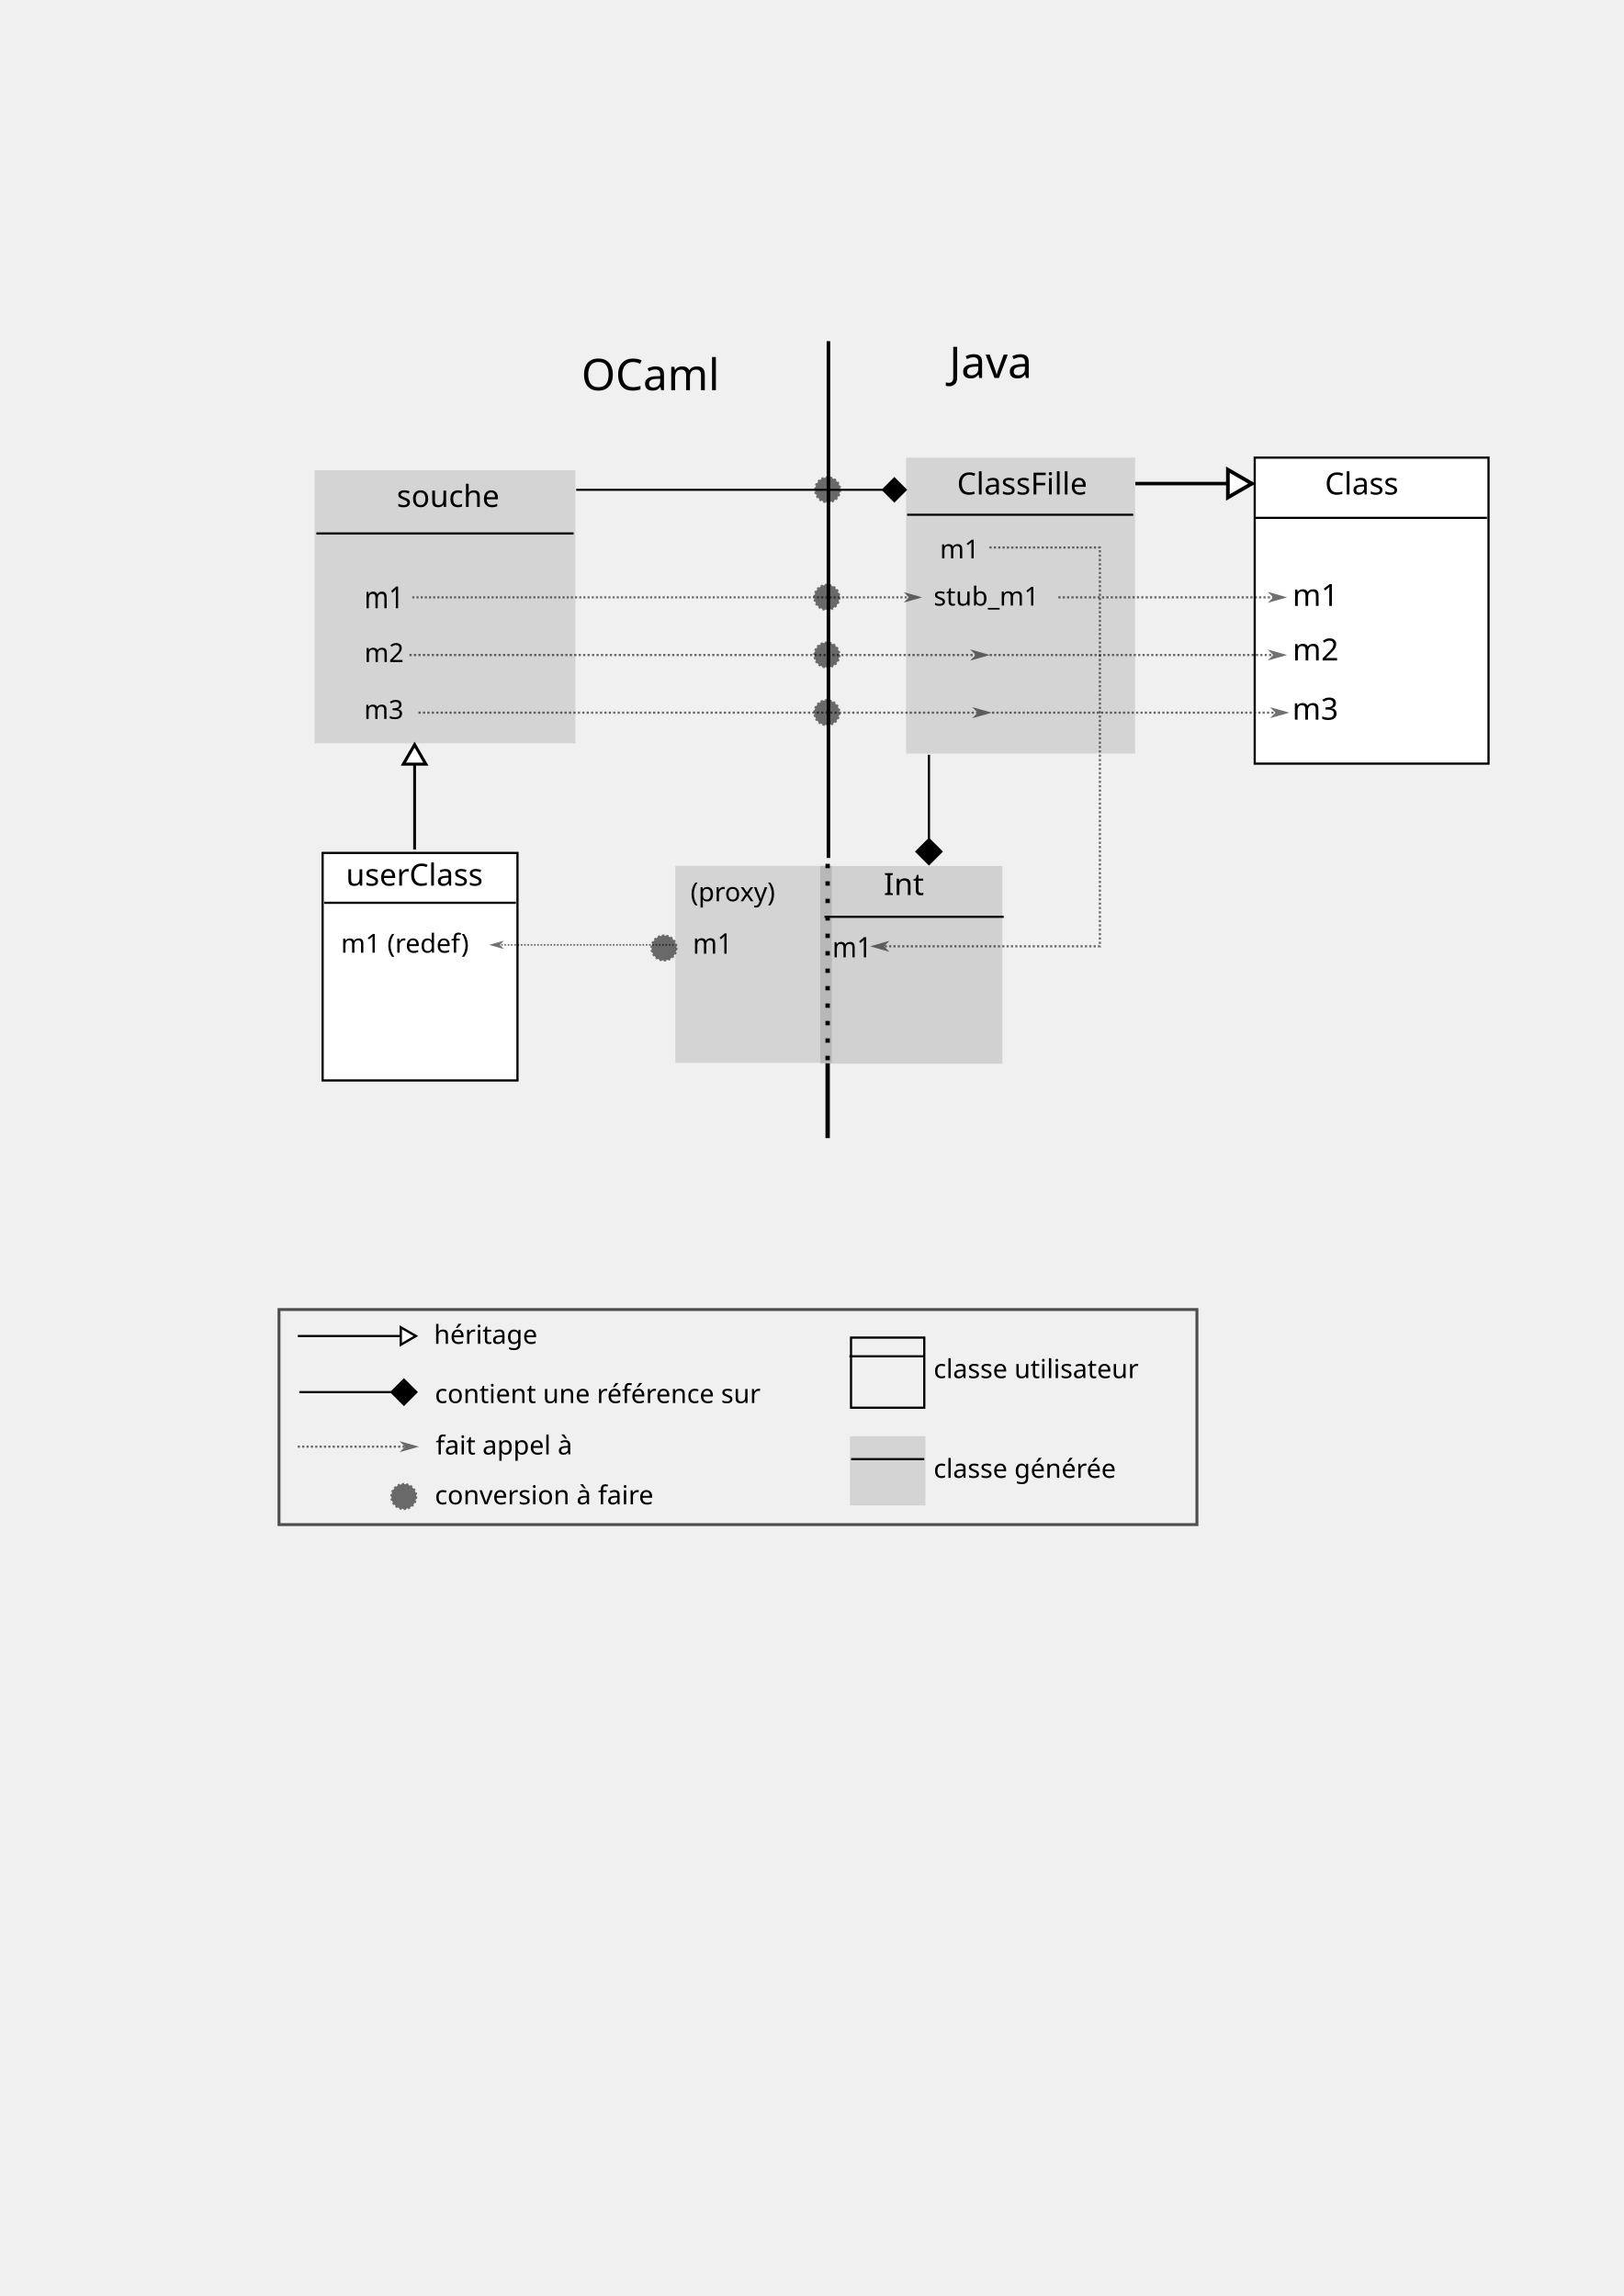
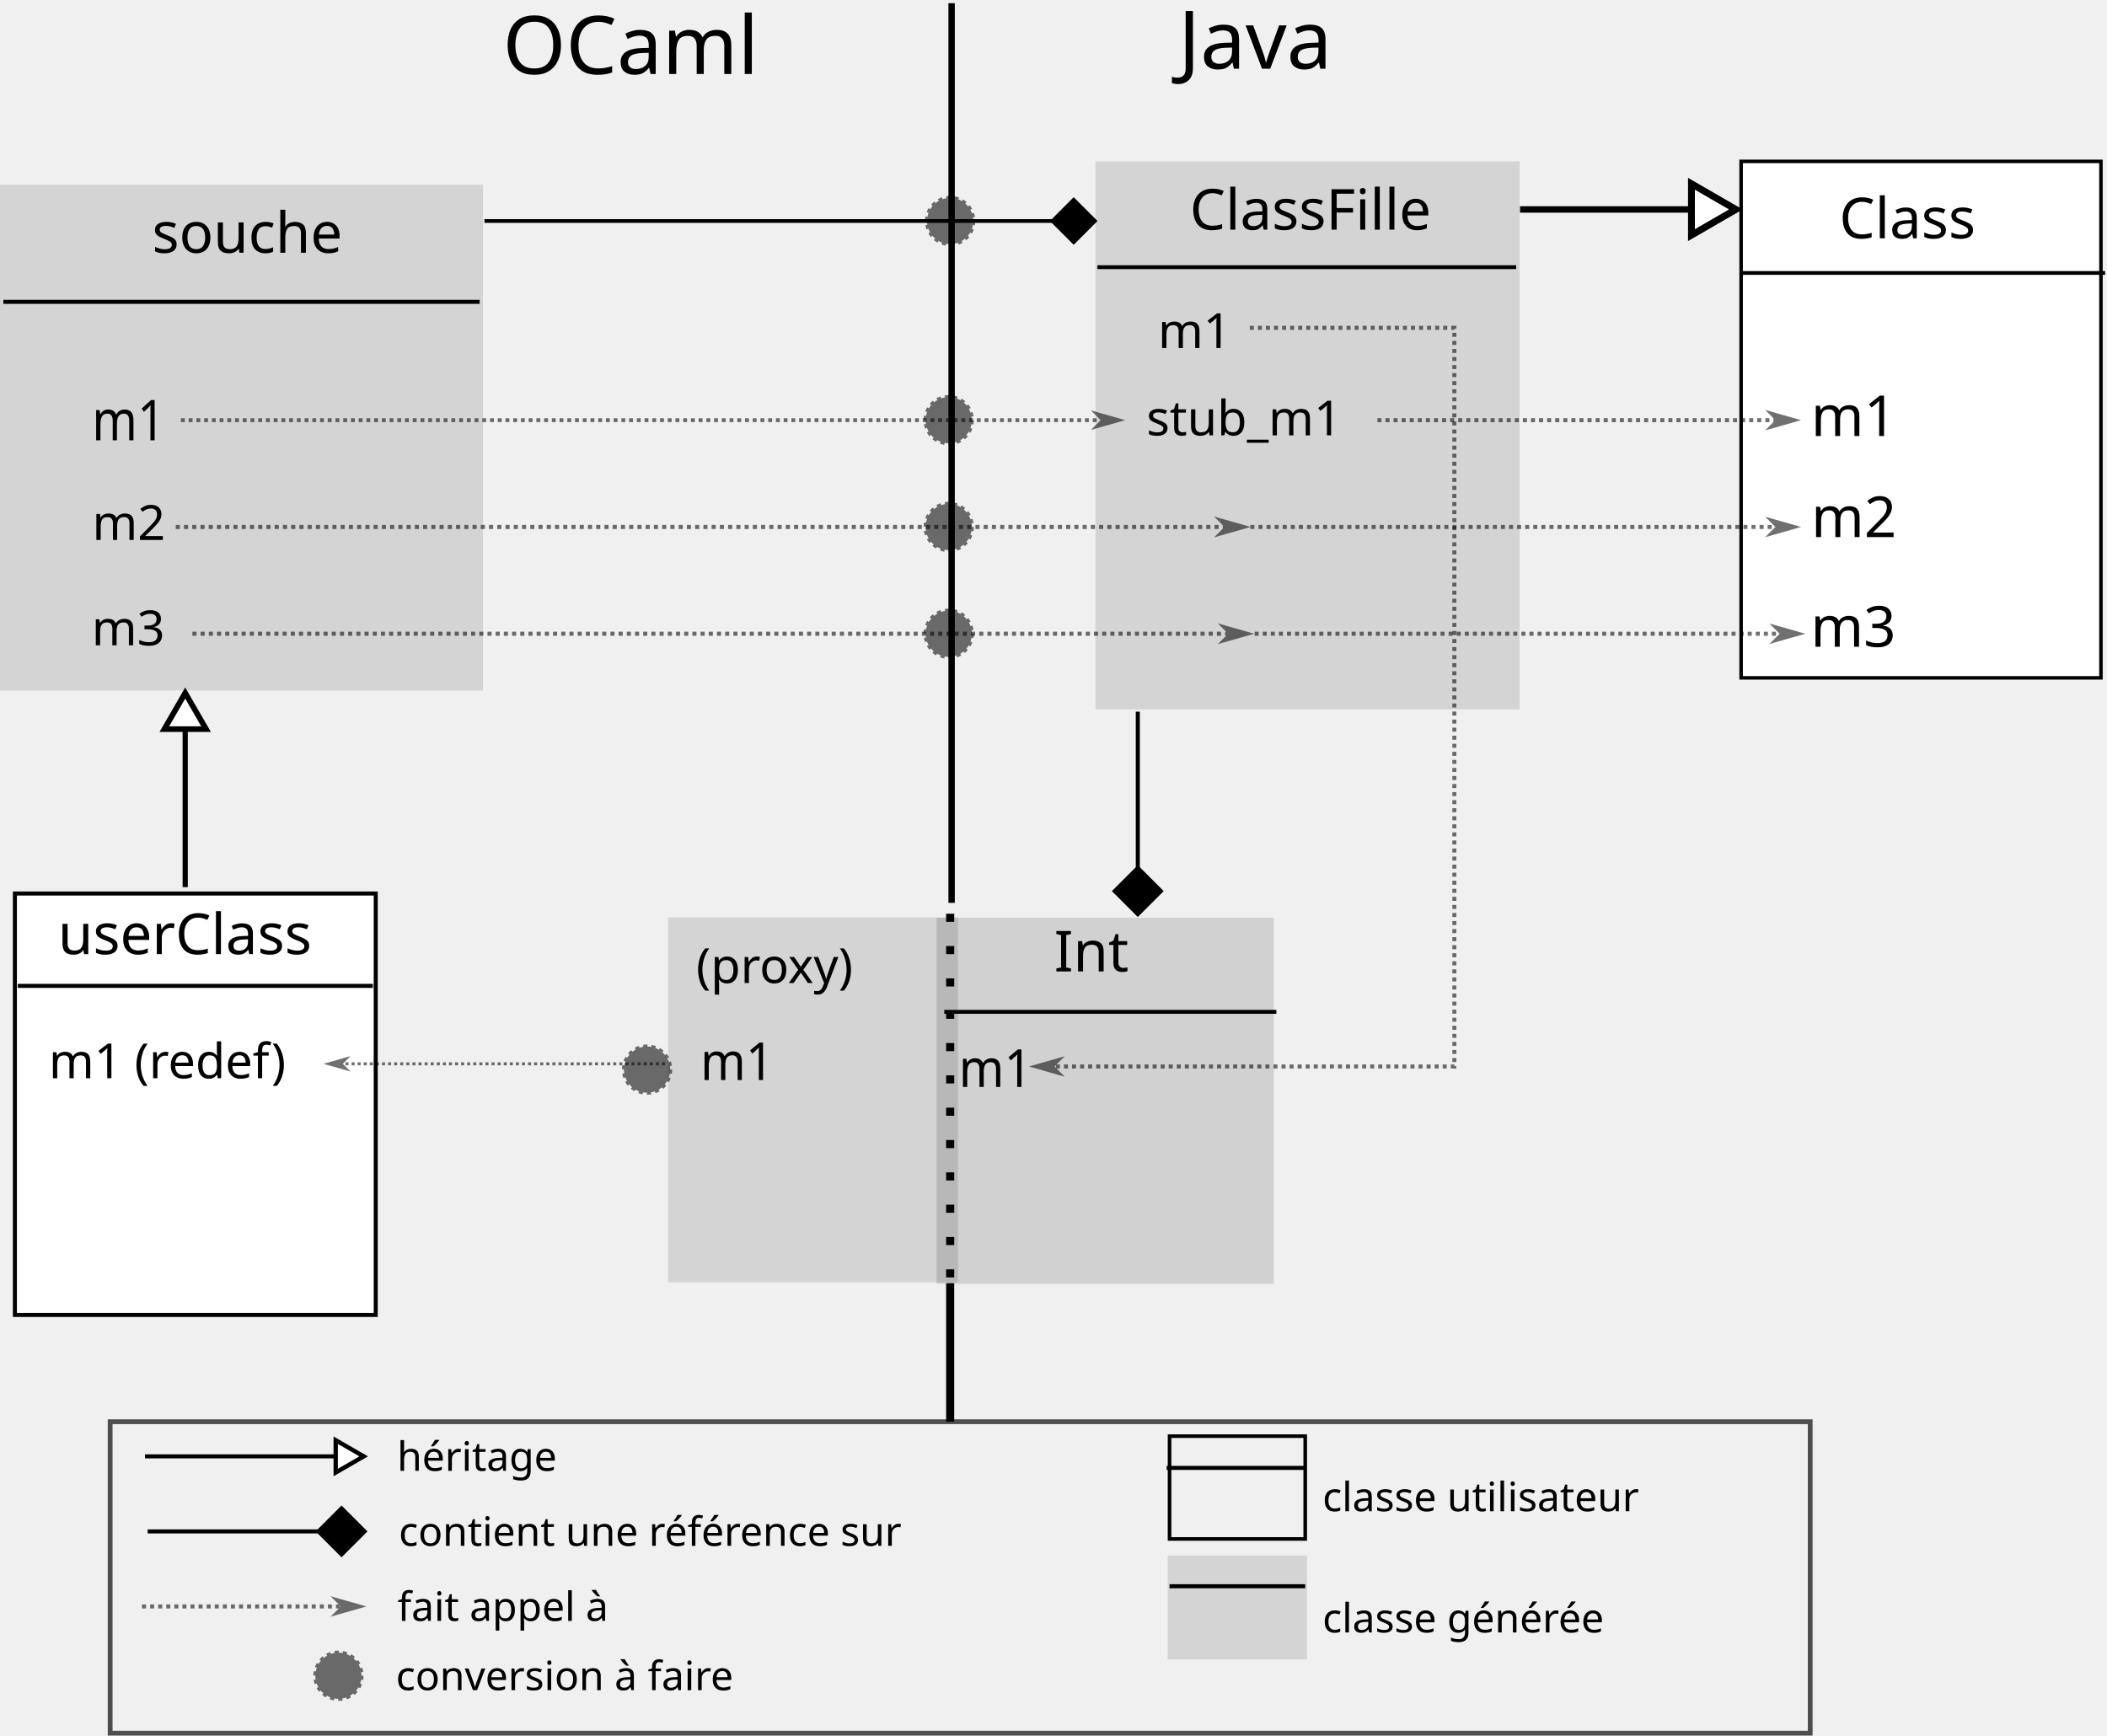
- <svg xmlns="http://www.w3.org/2000/svg" width="744.094" height="1052.362" id="svg2" version="1.1">
+ <svg xmlns="http://www.w3.org/2000/svg" width="521.365" height="429.497" id="svg2" version="1.1">
  <defs id="defs4">
-     <marker orient="auto" refY="0.0" refX="0.0" id="Arrow1Mend" style="overflow:visible;">
-       <path id="path3956" d="M 0.0,0.0 L 5.0,-5.0 L -12.5,0.0 L 5.0,5.0 L 0.0,0.0 z " style="fill-rule:evenodd;stroke:#000000;stroke-width:1.0pt;" transform="scale(0.4) rotate(180) translate(10,0)" />
+     <marker orient="auto" refY="0" refX="0" id="Arrow1Mend" style="overflow:visible">
+       <path id="path3956" d="M 0,0 5,-5 -12.5,0 5,5 0,0 z" style="fill-rule:evenodd;stroke:#000000;stroke-width:1pt" transform="matrix(-0.4,0,0,-0.4,-4,0)" />
    </marker>
-     <marker orient="auto" refY="0.0" refX="0.0" id="DiamondLend" style="overflow:visible">
-       <path id="path4044" d="M 0,-7.071 L -7.071,0 L 0,7.071 L 7.071,0 L 0,-7.071 z " style="fill-rule:evenodd;stroke:#000000;stroke-width:1.0pt" transform="scale(0.8) translate(-7,0)" />
+     <marker orient="auto" refY="0" refX="0" id="DiamondLend" style="overflow:visible">
+       <path id="path4044" d="M 0,-7.071 -7.071,0 0,7.071 7.071,0 0,-7.071 z" style="fill-rule:evenodd;stroke:#000000;stroke-width:1pt" transform="matrix(0.8,0,0,0.8,-5.6,0)" />
    </marker>
-     <marker orient="auto" refY="0.0" refX="0.0" id="EmptyTriangleOutL" style="overflow:visible">
-       <path id="path4107" d="M 5.77,0.0 L -2.88,5.0 L -2.88,-5.0 L 5.77,0.0 z " style="fill-rule:evenodd;fill:#FFFFFF;stroke:#000000;stroke-width:1.0pt" transform="scale(0.8) translate(-6,0)" />
+     <marker orient="auto" refY="0" refX="0" id="EmptyTriangleOutL" style="overflow:visible">
+       <path id="path4107" d="m 5.77,0 -8.65,5 0,-10 8.65,5 z" style="fill:#ffffff;fill-rule:evenodd;stroke:#000000;stroke-width:1pt" transform="matrix(0.8,0,0,0.8,-4.8,0)" />
    </marker>
    <marker orient="auto" refY="0" refX="0" id="Arrow1Mend-9" style="overflow:visible">
      <path id="path3956-5" d="M 0,0 5,-5 -12.5,0 5,5 0,0 z" style="fill-rule:evenodd;stroke:#000000;stroke-width:1pt" transform="matrix(-0.4,0,0,-0.4,-4,0)" />
    </marker>
    <marker orient="auto" refY="0" refX="0" id="Arrow1Mend-1" style="overflow:visible">
      <path id="path3956-4" d="M 0,0 5,-5 -12.5,0 5,5 0,0 z" style="fill-rule:evenodd;stroke:#000000;stroke-width:1pt" transform="matrix(-0.4,0,0,-0.4,-4,0)" />
    </marker>
    <marker orient="auto" refY="0" refX="0" id="Arrow1Mend-1-0" style="overflow:visible">
      <path id="path3956-4-3" d="M 0,0 5,-5 -12.5,0 5,5 0,0 z" style="fill-rule:evenodd;stroke:#000000;stroke-width:1pt" transform="matrix(-0.4,0,0,-0.4,-4,0)" />
    </marker>
  </defs>
-   <g id="layer1">
-     <path style="fill:none;stroke:#000000;stroke-width:1.63;stroke-linecap:butt;stroke-linejoin:miter;stroke-miterlimit:4;stroke-opacity:1;stroke-dasharray:none" d="m 379.643,156.369 0,236.873" id="path2989" />
+   <g id="layer1" transform="translate(-144.1713,-169.8162)">
+     <path style="fill:none;stroke:#000000;stroke-width:1.58;stroke-linecap:butt;stroke-linejoin:miter;stroke-miterlimit:4;stroke-opacity:1;stroke-dasharray:none" d="m 379.643,170.606 0,222.636" id="path2989" />
    <rect style="fill:#ffffff;fill-opacity:1;fill-rule:evenodd;stroke:#000000;stroke-width:1px;stroke-linecap:butt;stroke-linejoin:miter;stroke-opacity:1" id="rect2991" width="89.286" height="104.286" x="147.857" y="390.934" />
    <rect style="opacity:0.12;fill:#000000;fill-opacity:1;fill-rule:evenodd;stroke:#000000;stroke-width:1.255px;stroke-linecap:butt;stroke-linejoin:miter;stroke-opacity:1" id="rect2991-9" width="118.26" height="123.916" x="144.799" y="216.148" />
    <rect style="opacity:0.129;fill:#000000;fill-opacity:1;fill-rule:evenodd;stroke:#000000;stroke-width:0.892px;stroke-linecap:butt;stroke-linejoin:miter;stroke-opacity:1" id="rect2991-33" width="82.569" height="89.705" x="376.36" y="397.362" />
-     <rect style="fill:#ffffff;fill-opacity:1;stroke:#000000;stroke-width:0.996;stroke-opacity:1" id="rect3806" width="107.143" height="140.253" x="575" y="209.752" />
+     <rect style="fill:#ffffff;fill-opacity:1;stroke:#000000;stroke-width:0.867;stroke-opacity:1" id="rect3806" width="89.038" height="127.813" x="575" y="209.752" />
    <rect style="opacity:0.12;fill:#000000;fill-opacity:1;stroke:#000000;stroke-width:0.823;stroke-opacity:1" id="rect3808" width="104.114" height="134.807" x="415.66" y="210.165" />
    <text xml:space="preserve" style="font-size:14px;font-style:normal;font-weight:normal;line-height:125%;letter-spacing:0px;word-spacing:0px;fill:#000000;fill-opacity:1;stroke:none;font-family:Sans" x="158.536" y="405.934" id="text3810">
      <tspan id="tspan3812" x="158.536" y="405.934">userClass</tspan>
    </text>
    <text xml:space="preserve" style="font-size:14px;font-style:normal;font-weight:normal;line-height:125%;letter-spacing:0px;word-spacing:0px;fill:#000000;fill-opacity:1;stroke:none;font-family:Sans" x="405" y="410.219" id="text3818">
      <tspan id="tspan3820" x="405" y="410.219">Int</tspan>
    </text>
    <text xml:space="preserve" style="font-size:14px;font-style:normal;font-weight:normal;line-height:125%;letter-spacing:0px;word-spacing:0px;fill:#000000;fill-opacity:1;stroke:none;font-family:Sans" x="438.571" y="226.648" id="text3822">
      <tspan id="tspan3824" x="438.571" y="226.648">ClassFille</tspan>
    </text>
-     <text xml:space="preserve" style="font-size:14px;font-style:normal;font-weight:normal;line-height:125%;letter-spacing:0px;word-spacing:0px;fill:#000000;fill-opacity:1;stroke:none;font-family:Sans" x="607.143" y="226.648" id="text3826">
-       <tspan id="tspan3828" x="607.143" y="226.648">Class</tspan>
+     <text xml:space="preserve" style="font-size:14px;font-style:normal;font-weight:normal;line-height:125%;letter-spacing:0px;word-spacing:0px;fill:#000000;fill-opacity:1;stroke:none;font-family:Sans" x="599.286" y="228.791" id="text3826">
+       <tspan id="tspan3828" x="599.286" y="228.791">Class</tspan>
    </text>
    <text xml:space="preserve" style="font-size:14px;font-style:normal;font-weight:normal;line-height:125%;letter-spacing:0px;word-spacing:0px;fill:#000000;fill-opacity:1;stroke:none;font-family:Sans" x="181.8" y="232.362" id="text3830">
      <tspan id="tspan3832" x="181.8" y="232.362">souche</tspan>
    </text>
    <text xml:space="preserve" style="font-size:14px;font-style:normal;font-weight:normal;line-height:125%;letter-spacing:0px;word-spacing:0px;fill:#000000;fill-opacity:1;stroke:none;font-family:Sans" x="156.249" y="436.648" id="text3834">
      <tspan id="tspan3836" x="156.249" y="436.648" style="font-size:12px">m1 (redef)</tspan>
    </text>
    <text xml:space="preserve" style="font-size:12.943px;font-style:normal;font-weight:normal;line-height:125%;letter-spacing:0px;word-spacing:0px;fill:#000000;fill-opacity:1;stroke:none;font-family:Sans" x="180.065" y="258.471" id="text3838" transform="scale(0.9271581,1.078565)">
      <tspan id="tspan3840" x="180.065" y="258.471">m1</tspan>
    </text>
    <text xml:space="preserve" style="font-size:12px;font-style:normal;font-weight:normal;line-height:125%;letter-spacing:0px;word-spacing:0px;fill:#000000;fill-opacity:1;stroke:none;font-family:Sans" x="167.003" y="303.434" id="text3842">
      <tspan id="tspan3844" x="167.003" y="303.434">m2</tspan>
    </text>
    <text xml:space="preserve" style="font-size:12px;font-style:normal;font-weight:normal;line-height:125%;letter-spacing:0px;word-spacing:0px;fill:#000000;fill-opacity:1;stroke:none;font-family:Sans" x="166.863" y="329.505" id="text3846">
      <tspan id="tspan3848" x="166.863" y="329.505">m3</tspan>
    </text>
    <text xml:space="preserve" style="font-size:12px;font-style:normal;font-weight:normal;line-height:125%;letter-spacing:0px;word-spacing:0px;fill:#000000;fill-opacity:1;stroke:none;font-family:Sans" x="427.857" y="277.547" id="text3850">
      <tspan id="tspan3852" x="427.857" y="277.547">stub_m1</tspan>
    </text>
    <text xml:space="preserve" style="font-size:12px;font-style:normal;font-weight:normal;line-height:125%;letter-spacing:0px;word-spacing:0px;fill:#000000;fill-opacity:1;stroke:none;font-family:Sans" x="430.714" y="255.934" id="text3854">
      <tspan id="tspan3856" x="430.714" y="255.934">m1</tspan>
    </text>
    <text xml:space="preserve" style="font-size:14px;font-style:normal;font-weight:normal;line-height:125%;letter-spacing:0px;word-spacing:0px;fill:#000000;fill-opacity:1;stroke:none;font-family:Sans" x="592.306" y="277.723" id="text3838-7">
      <tspan id="tspan3840-3" x="592.306" y="277.723">m1</tspan>
    </text>
    <text xml:space="preserve" style="font-size:14px;font-style:normal;font-weight:normal;line-height:125%;letter-spacing:0px;word-spacing:0px;fill:#000000;fill-opacity:1;stroke:none;font-family:Sans" x="592.36" y="302.723" id="text3842-0">
      <tspan id="tspan3844-3" x="592.36" y="302.723">m2</tspan>
    </text>
    <text xml:space="preserve" style="font-size:14px;font-style:normal;font-weight:normal;line-height:125%;letter-spacing:0px;word-spacing:0px;fill:#000000;fill-opacity:1;stroke:none;font-family:Sans" x="592.22" y="329.866" id="text3846-2">
      <tspan id="tspan3848-1" x="592.22" y="329.866">m3</tspan>
    </text>
    <text xml:space="preserve" style="font-size:12.48px;font-style:normal;font-weight:normal;line-height:125%;letter-spacing:0px;word-spacing:0px;fill:#000000;fill-opacity:1;stroke:none;font-family:Sans" x="396.695" y="421.904" id="text3899" transform="scale(0.9615158,1.040024)">
      <tspan id="tspan3901" x="396.695" y="421.904">m1</tspan>
    </text>
    <path style="fill:none;stroke:#000000;stroke-width:1px;stroke-linecap:butt;stroke-linejoin:miter;stroke-opacity:1" d="m 145,244.505 117.857,0" id="path3903" />
    <path style="fill:none;stroke:#000000;stroke-width:0.949px;stroke-linecap:butt;stroke-linejoin:miter;stroke-opacity:1" d="m 415.714,235.934 103.621,0" id="path3905" />
    <path style="fill:none;stroke:#000000;stroke-width:0.967px;stroke-linecap:butt;stroke-linejoin:miter;stroke-opacity:1" d="m 377.825,420.219 82.175,0" id="path3907" />
-     <path style="fill:none;stroke:#000000;stroke-width:1px;stroke-linecap:butt;stroke-linejoin:miter;stroke-opacity:1" d="m 681.429,237.362 -106.429,0" id="path3909" />
+     <path style="fill:none;stroke:#000000;stroke-width:0.92px;stroke-linecap:butt;stroke-linejoin:miter;stroke-opacity:1" d="m 665.076,237.362 -90.076,0" id="path3909" />
    <path style="fill:none;stroke:#000000;stroke-width:1px;stroke-linecap:butt;stroke-linejoin:miter;stroke-opacity:1" d="m 236.429,413.791 -87.857,0" id="path3911" />
-     <path style="fill:none;stroke:#000000;stroke-width:1px;stroke-linecap:butt;stroke-linejoin:miter;stroke-opacity:1;marker-end:url(#EmptyTriangleOutL)" d="m 136.485,612.362 54.286,0" id="path4387" />
+     <path style="fill:none;stroke:#000000;stroke-width:1px;stroke-linecap:butt;stroke-linejoin:miter;stroke-opacity:1;marker-end:url(#EmptyTriangleOutL)" d="m 180.057,530.219 54.286,0" id="path4387" />
    <path style="fill:none;stroke:#000000;stroke-width:0.919px;stroke-linecap:butt;stroke-linejoin:miter;stroke-opacity:1;marker-end:url(#DiamondLend)" d="m 264.051,224.505 150.949,0" id="path5133" />
-     <path style="fill:none;stroke:#000000;stroke-width:1px;stroke-linecap:butt;stroke-linejoin:miter;stroke-opacity:1;marker-end:url(#DiamondLend)" d="m 137.143,638.076 53.571,0" id="path5319" />
+     <path style="fill:none;stroke:#000000;stroke-width:1px;stroke-linecap:butt;stroke-linejoin:miter;stroke-opacity:1;marker-end:url(#DiamondLend)" d="m 180.714,548.791 53.571,0" id="path5319" />
    <path style="opacity:0.56;fill:none;stroke:#000000;stroke-width:0.956;stroke-linecap:butt;stroke-linejoin:miter;stroke-miterlimit:4;stroke-opacity:1;stroke-dasharray:0.956, 0.956;stroke-dashoffset:0;marker-start:none;marker-end:url(#Arrow1Mend)" d="m 188.946,273.791 231.768,0" id="path5505" />
    <path style="opacity:0.56;fill:none;stroke:#000000;stroke-width:1.02;stroke-linecap:butt;stroke-linejoin:miter;stroke-miterlimit:4;stroke-opacity:1;stroke-dasharray:1.02, 1.02;stroke-dashoffset:0;marker-start:none;marker-end:url(#Arrow1Mend)" d="m 187.655,300.219 263.974,0" id="path5505-1" />
    <path style="opacity:0.56;fill:none;stroke:#000000;stroke-width:1.014;stroke-linecap:butt;stroke-linejoin:miter;stroke-miterlimit:4;stroke-opacity:1;stroke-dasharray:1.014, 1.014;stroke-dashoffset:0;marker-start:none;marker-end:url(#Arrow1Mend)" d="m 191.785,326.648 260.727,0" id="path5505-3" />
    <path style="opacity:0.56;fill:none;stroke:#000000;stroke-width:0.753;stroke-linecap:butt;stroke-linejoin:miter;stroke-miterlimit:4;stroke-opacity:1;stroke-dasharray:0.753, 0.753;stroke-dashoffset:0;marker-end:url(#Arrow1Mend-1)" d="m 308.721,433.076 -83.007,0" id="path6472" />
-     <path style="opacity:0.56;fill:none;stroke:#000000;stroke-width:1;stroke-linecap:butt;stroke-linejoin:miter;stroke-miterlimit:4;stroke-opacity:1;stroke-dasharray:1, 1;stroke-dashoffset:0;marker-start:none;marker-end:url(#Arrow1Mend-1)" d="m 136.45,663.076 53.571,0" id="path6664" />
-     <path style="opacity:0.56;fill:#000000;fill-opacity:1;stroke:#000000;stroke-width:1;stroke-miterlimit:4;stroke-opacity:1;stroke-dasharray:1, 1;stroke-dashoffset:0" id="path8780" d="m 337.857,325.934 a 5.714,5.714 0 1 1 -11.429,0 5.714,5.714 0 1 1 11.429,0 z" transform="translate(46.78572,0.7142857)" />
-     <path transform="translate(46.78572,-25.7143)" style="opacity:0.56;fill:#000000;fill-opacity:1;stroke:#000000;stroke-width:1;stroke-miterlimit:4;stroke-opacity:1;stroke-dasharray:1, 1;stroke-dashoffset:0" id="path8780-1" d="m 337.857,325.934 a 5.714,5.714 0 1 1 -11.429,0 5.714,5.714 0 1 1 11.429,0 z" />
-     <path transform="translate(46.78572,-52.14287)" style="opacity:0.56;fill:#000000;fill-opacity:1;stroke:#000000;stroke-width:1;stroke-miterlimit:4;stroke-opacity:1;stroke-dasharray:1, 1;stroke-dashoffset:0" id="path8780-2" d="m 337.857,325.934 a 5.714,5.714 0 1 1 -11.429,0 5.714,5.714 0 1 1 11.429,0 z" />
-     <text xml:space="preserve" style="font-size:12px;font-style:normal;font-weight:normal;line-height:125%;letter-spacing:0px;word-spacing:0px;fill:#000000;fill-opacity:1;stroke:none;font-family:Sans" x="198.858" y="615.934" id="text8814">
-       <tspan id="tspan8816" x="198.858" y="615.934">héritage</tspan>
+     <path style="opacity:0.56;fill:none;stroke:#000000;stroke-width:1;stroke-linecap:butt;stroke-linejoin:miter;stroke-miterlimit:4;stroke-opacity:1;stroke-dasharray:1, 1;stroke-dashoffset:0;marker-start:none;marker-end:url(#Arrow1Mend-1)" d="m 179.307,567.362 53.571,0" id="path6664" />
+     <path style="opacity:0.56;fill:#000000;fill-opacity:1;stroke:#000000;stroke-width:1;stroke-miterlimit:4;stroke-opacity:1;stroke-dasharray:1, 1;stroke-dashoffset:0" id="path8780" d="m 337.857,325.934 c 0,3.156 -2.558,5.714 -5.714,5.714 -3.156,0 -5.714,-2.558 -5.714,-5.714 0,-3.156 2.558,-5.714 5.714,-5.714 3.156,0 5.714,2.558 5.714,5.714 z" transform="translate(46.78572,0.7142857)" />
+     <path transform="translate(46.78572,-25.7143)" style="opacity:0.56;fill:#000000;fill-opacity:1;stroke:#000000;stroke-width:1;stroke-miterlimit:4;stroke-opacity:1;stroke-dasharray:1, 1;stroke-dashoffset:0" id="path8780-1" d="m 337.857,325.934 c 0,3.156 -2.558,5.714 -5.714,5.714 -3.156,0 -5.714,-2.558 -5.714,-5.714 0,-3.156 2.558,-5.714 5.714,-5.714 3.156,0 5.714,2.558 5.714,5.714 z" />
+     <path transform="translate(46.78572,-52.14287)" style="opacity:0.56;fill:#000000;fill-opacity:1;stroke:#000000;stroke-width:1;stroke-miterlimit:4;stroke-opacity:1;stroke-dasharray:1, 1;stroke-dashoffset:0" id="path8780-2" d="m 337.857,325.934 c 0,3.156 -2.558,5.714 -5.714,5.714 -3.156,0 -5.714,-2.558 -5.714,-5.714 0,-3.156 2.558,-5.714 5.714,-5.714 3.156,0 5.714,2.558 5.714,5.714 z" />
+     <text xml:space="preserve" style="font-size:12px;font-style:normal;font-weight:normal;line-height:125%;letter-spacing:0px;word-spacing:0px;fill:#000000;fill-opacity:1;stroke:none;font-family:Sans" x="242.429" y="533.791" id="text8814">
+       <tspan id="tspan8816" x="242.429" y="533.791" style="font-size:10px">héritage</tspan>
    </text>
-     <text xml:space="preserve" style="font-size:12px;font-style:normal;font-weight:normal;line-height:125%;letter-spacing:0px;word-spacing:0px;fill:#000000;fill-opacity:1;stroke:none;font-family:Sans" x="199.286" y="643.076" id="text8818">
-       <tspan id="tspan8820" x="199.286" y="643.076">contient une référence sur</tspan>
+     <text xml:space="preserve" style="font-size:12px;font-style:normal;font-weight:normal;line-height:125%;letter-spacing:0px;word-spacing:0px;fill:#000000;fill-opacity:1;stroke:none;font-family:Sans" x="242.857" y="552.362" id="text8818">
+       <tspan id="tspan8820" x="242.857" y="552.362" style="font-size:10px">contient une référence sur</tspan>
    </text>
-     <text xml:space="preserve" style="font-size:12px;font-style:normal;font-weight:normal;line-height:125%;letter-spacing:0px;word-spacing:0px;fill:#000000;fill-opacity:1;stroke:none;font-family:Sans" x="199.672" y="666.648" id="text8822">
-       <tspan id="tspan8824" x="199.672" y="666.648">fait appel à</tspan>
+     <text xml:space="preserve" style="font-size:12px;font-style:normal;font-weight:normal;line-height:125%;letter-spacing:0px;word-spacing:0px;fill:#000000;fill-opacity:1;stroke:none;font-family:Sans" x="242.53" y="570.934" id="text8822">
+       <tspan id="tspan8824" x="242.53" y="570.934" style="font-size:10px">fait appel à</tspan>
    </text>
-     <path style="opacity:0.56;fill:#000000;fill-opacity:1;stroke:#000000;stroke-width:1;stroke-miterlimit:4;stroke-opacity:1;stroke-dasharray:1, 1;stroke-dashoffset:0" id="path8780-7" d="m 337.857,325.934 a 5.714,5.714 0 1 1 -11.429,0 5.714,5.714 0 1 1 11.429,0 z" transform="translate(-147.086,360)" />
-     <text xml:space="preserve" style="font-size:12px;font-style:normal;font-weight:normal;line-height:125%;letter-spacing:0px;word-spacing:0px;fill:#000000;fill-opacity:1;stroke:none;font-family:Sans" x="199.286" y="689.505" id="text8844">
-       <tspan id="tspan8846" x="199.286" y="689.505">conversion à faire</tspan>
+     <path style="opacity:0.56;fill:#000000;fill-opacity:1;stroke:#000000;stroke-width:1;stroke-miterlimit:4;stroke-opacity:1;stroke-dasharray:1, 1;stroke-dashoffset:0" id="path8780-7" d="m 337.857,325.934 c 0,3.156 -2.558,5.714 -5.714,5.714 -3.156,0 -5.714,-2.558 -5.714,-5.714 0,-3.156 2.558,-5.714 5.714,-5.714 3.156,0 5.714,2.558 5.714,5.714 z" transform="translate(-104.2289,258.5714)" />
+     <text xml:space="preserve" style="font-size:12px;font-style:normal;font-weight:normal;line-height:125%;letter-spacing:0px;word-spacing:0px;fill:#000000;fill-opacity:1;stroke:none;font-family:Sans" x="242.143" y="588.077" id="text8844">
+       <tspan id="tspan8846" x="242.143" y="588.077" style="font-size:10px">conversion à faire</tspan>
    </text>
-     <rect style="opacity:0.673;fill:none;stroke:#000000;stroke-width:1.338;stroke-miterlimit:4;stroke-opacity:1;stroke-dasharray:none;stroke-dashoffset:0" id="rect8848" width="420.665" height="98.571" x="127.857" y="600.219" />
-     <text xml:space="preserve" style="font-size:20px;font-style:normal;font-weight:normal;line-height:125%;letter-spacing:0px;word-spacing:0px;fill:#000000;fill-opacity:1;stroke:none;font-family:Sans" x="266.429" y="178.836" id="text8850">
-       <tspan id="tspan8852" x="266.429" y="178.836">OCaml</tspan>
+     <rect style="opacity:0.673;fill:none;stroke:#000000;stroke-width:1.183;stroke-miterlimit:4;stroke-opacity:1;stroke-dasharray:none;stroke-dashoffset:0" id="rect8848" width="420.665" height="77.074" x="171.429" y="521.648" />
+     <text xml:space="preserve" style="font-size:20px;font-style:normal;font-weight:normal;line-height:125%;letter-spacing:0px;word-spacing:0px;fill:#000000;fill-opacity:1;stroke:none;font-family:Sans" x="268.571" y="188.121" id="text8850">
+       <tspan id="tspan8852" x="268.571" y="188.121">OCaml</tspan>
    </text>
-     <text xml:space="preserve" style="font-size:20px;font-style:normal;font-weight:normal;line-height:125%;letter-spacing:0px;word-spacing:0px;fill:#000000;fill-opacity:1;stroke:none;font-family:Sans" x="435" y="173.249" id="text8854">
-       <tspan id="tspan8856" x="435" y="173.249">Java</tspan>
+     <text xml:space="preserve" style="font-size:20px;font-style:normal;font-weight:normal;line-height:125%;letter-spacing:0px;word-spacing:0px;fill:#000000;fill-opacity:1;stroke:none;font-family:Sans" x="435.714" y="186.82" id="text8854">
+       <tspan id="tspan8856" x="435.714" y="186.82">Java</tspan>
    </text>
-     <rect style="fill:none;stroke:#000000;stroke-width:1;stroke-miterlimit:4;stroke-opacity:1;stroke-dasharray:none;stroke-dashoffset:0" id="rect8858" width="33.571" height="32.143" x="390" y="613.076" />
-     <path style="fill:none;stroke:#000000;stroke-width:1px;stroke-linecap:butt;stroke-linejoin:miter;stroke-opacity:1" d="m 389.286,621.648 34.286,0" id="path8860" />
-     <rect style="opacity:0.12;fill:#000000;fill-opacity:1;stroke:#000000;stroke-width:1;stroke-miterlimit:4;stroke-opacity:1;stroke-dasharray:none;stroke-dashoffset:0" id="rect8864" width="33.571" height="30.714" x="390" y="658.791" />
-     <path style="fill:none;stroke:#000000;stroke-width:1px;stroke-linecap:butt;stroke-linejoin:miter;stroke-opacity:1" d="m 390,668.791 33.571,0" id="path8866" />
-     <text xml:space="preserve" style="font-size:12px;font-style:normal;font-weight:normal;line-height:125%;letter-spacing:0px;word-spacing:0px;fill:#000000;fill-opacity:1;stroke:none;font-family:Sans" x="427.857" y="631.648" id="text8868">
-       <tspan id="tspan8870" x="427.857" y="631.648">classe utilisateur</tspan>
+     <rect style="fill:none;stroke:#000000;stroke-width:0.89;stroke-miterlimit:4;stroke-opacity:1;stroke-dasharray:none;stroke-dashoffset:0" id="rect8858" width="33.571" height="25.44" x="433.571" y="525.219" />
+     <path style="fill:none;stroke:#000000;stroke-width:1px;stroke-linecap:butt;stroke-linejoin:miter;stroke-opacity:1" d="m 432.857,533.076 34.286,0" id="path8860" />
+     <rect style="opacity:0.12;fill:#000000;fill-opacity:1;stroke:#000000;stroke-width:0.898;stroke-miterlimit:4;stroke-opacity:1;stroke-dasharray:none;stroke-dashoffset:0" id="rect8864" width="33.571" height="24.786" x="433.571" y="555.219" />
+     <path style="fill:none;stroke:#000000;stroke-width:1px;stroke-linecap:butt;stroke-linejoin:miter;stroke-opacity:1" d="m 433.571,562.362 33.571,0" id="path8866" />
+     <text xml:space="preserve" style="font-size:12px;font-style:normal;font-weight:normal;line-height:125%;letter-spacing:0px;word-spacing:0px;fill:#000000;fill-opacity:1;stroke:none;font-family:Sans" x="471.429" y="543.791" id="text8868">
+       <tspan id="tspan8870" x="471.429" y="543.791" style="font-size:10px">classe utilisateur</tspan>
    </text>
-     <text xml:space="preserve" style="font-size:12px;font-style:normal;font-weight:normal;line-height:125%;letter-spacing:0px;word-spacing:0px;fill:#000000;fill-opacity:1;stroke:none;font-family:Sans" x="427.857" y="677.362" id="text8872">
-       <tspan id="tspan8874" x="427.857" y="677.362">classe générée</tspan>
+     <text xml:space="preserve" style="font-size:12px;font-style:normal;font-weight:normal;line-height:125%;letter-spacing:0px;word-spacing:0px;fill:#000000;fill-opacity:1;stroke:none;font-family:Sans" x="471.429" y="573.791" id="text8872">
+       <tspan id="tspan8874" x="471.429" y="573.791" style="font-size:10px">classe générée</tspan>
    </text>
    <rect style="opacity:0.12;fill:#000000;fill-opacity:1;stroke:#000000;stroke-width:1;stroke-miterlimit:4;stroke-opacity:1;stroke-dasharray:none;stroke-dashoffset:0" id="rect12189" width="70.714" height="89.286" x="310" y="397.362" />
    <text xml:space="preserve" style="font-size:12px;font-style:normal;font-weight:normal;line-height:125%;letter-spacing:0px;word-spacing:0px;fill:#000000;fill-opacity:1;stroke:none;font-family:Sans" x="316.429" y="413.076" id="text12191">
      <tspan x="316.429" y="413.076" id="tspan12195">(proxy)</tspan>
    </text>
    <text xml:space="preserve" style="font-size:12.48px;font-style:normal;font-weight:normal;line-height:125%;letter-spacing:0px;word-spacing:0px;fill:#000000;fill-opacity:1;stroke:none;font-family:Sans" x="330.194" y="420.272" id="text3899-9" transform="scale(0.9615158,1.040024)">
      <tspan id="tspan3901-7" x="330.194" y="420.272">m1</tspan>
    </text>
-     <path transform="translate(-27.85714,108.5714)" style="opacity:0.56;fill:#000000;fill-opacity:1;stroke:#000000;stroke-width:1;stroke-miterlimit:4;stroke-opacity:1;stroke-dasharray:1, 1;stroke-dashoffset:0" id="path8780-2-5" d="m 337.857,325.934 a 5.714,5.714 0 1 1 -11.429,0 5.714,5.714 0 1 1 11.429,0 z" />
+     <path transform="translate(-27.85714,108.5714)" style="opacity:0.56;fill:#000000;fill-opacity:1;stroke:#000000;stroke-width:1;stroke-miterlimit:4;stroke-opacity:1;stroke-dasharray:1, 1;stroke-dashoffset:0" id="path8780-2-5" d="m 337.857,325.934 c 0,3.156 -2.558,5.714 -5.714,5.714 -3.156,0 -5.714,-2.558 -5.714,-5.714 0,-3.156 2.558,-5.714 5.714,-5.714 3.156,0 5.714,2.558 5.714,5.714 z" />
    <path style="opacity:0.56;fill:none;stroke:#000000;stroke-width:0.997;stroke-linecap:butt;stroke-linejoin:miter;stroke-miterlimit:4;stroke-opacity:1;stroke-dasharray:0.997, 0.997;stroke-dashoffset:0;marker-end:url(#Arrow1Mend-1)" d="m 453.431,250.944 50.611,0 0,182.794 -103.302,0" id="path12242" />
-     <path style="fill:none;stroke:#000000;stroke-width:1;stroke-linecap:butt;stroke-linejoin:miter;stroke-opacity:1;stroke-miterlimit:4;stroke-dasharray:1, 1;stroke-dashoffset:0;marker-end:url(#Arrow1Mend-1);opacity:0.56" d="m 485,273.791 102.857,0" id="path12434" />
+     <path style="opacity:0.56;fill:none;stroke:#000000;stroke-width:1;stroke-linecap:butt;stroke-linejoin:miter;stroke-miterlimit:4;stroke-opacity:1;stroke-dasharray:1, 1;stroke-dashoffset:0;marker-end:url(#Arrow1Mend-1)" d="m 485,273.791 102.857,0" id="path12434" />
    <path style="opacity:0.56;fill:none;stroke:#000000;stroke-width:1;stroke-linecap:butt;stroke-linejoin:miter;stroke-miterlimit:4;stroke-opacity:1;stroke-dasharray:1, 1;stroke-dashoffset:0;marker-end:url(#Arrow1Mend-1)" d="m 453.571,300.219 134.286,0" id="path12626" />
    <path style="opacity:0.56;fill:none;stroke:#000000;stroke-width:1;stroke-linecap:butt;stroke-linejoin:miter;stroke-miterlimit:4;stroke-opacity:1;stroke-dasharray:1, 1;stroke-dashoffset:0;marker-end:url(#Arrow1Mend-1)" d="m 454.625,326.648 134.286,0" id="path12626-0" />
-     <path style="fill:none;stroke:#000000;stroke-width:1;stroke-linecap:butt;stroke-linejoin:miter;stroke-opacity:1;stroke-miterlimit:4;stroke-dasharray:none;marker-end:url(#DiamondLend)" d="m 425.714,345.934 0,50" id="path13050" />
+     <path style="fill:none;stroke:#000000;stroke-width:1;stroke-linecap:butt;stroke-linejoin:miter;stroke-miterlimit:4;stroke-opacity:1;stroke-dasharray:none;marker-end:url(#DiamondLend)" d="m 425.714,345.934 0,50" id="path13050" />
    <path style="fill:none;stroke:#000000;stroke-width:1.291px;stroke-linecap:butt;stroke-linejoin:miter;stroke-opacity:1;marker-start:none;marker-end:url(#EmptyTriangleOutL)" d="m 190,389.359 0,-48.28" id="path13244" />
    <path style="fill:none;stroke:#000000;stroke-width:1.588px;stroke-linecap:butt;stroke-linejoin:miter;stroke-opacity:1;marker-end:url(#EmptyTriangleOutL)" d="m 520.294,221.648 53.697,0" id="path13630" />
    <path style="fill:none;stroke:#000000;stroke-width:2;stroke-linecap:butt;stroke-linejoin:miter;stroke-miterlimit:4;stroke-opacity:1;stroke-dasharray:2, 6;stroke-dashoffset:0" d="m 379.286,395.934 0,93.571" id="path14018" />
-     <path style="fill:none;stroke:#000000;stroke-width:2;stroke-linecap:butt;stroke-linejoin:miter;stroke-opacity:1;stroke-miterlimit:4;stroke-dasharray:none" d="m 379.286,487.362 0,34.286" id="path14022" />
-     <path transform="translate(47.14286,-101.4286)" style="opacity:0.56;fill:#000000;fill-opacity:1;stroke:#000000;stroke-width:1;stroke-miterlimit:4;stroke-opacity:1;stroke-dasharray:1, 1;stroke-dashoffset:0" id="path8780-2-5-4" d="m 337.857,325.934 a 5.714,5.714 0 1 1 -11.429,0 5.714,5.714 0 1 1 11.429,0 z" />
+     <path style="fill:none;stroke:#000000;stroke-width:2;stroke-linecap:butt;stroke-linejoin:miter;stroke-miterlimit:4;stroke-opacity:1;stroke-dasharray:none" d="m 379.286,487.362 0,34.286" id="path14022" />
+     <path transform="translate(47.14286,-101.4286)" style="opacity:0.56;fill:#000000;fill-opacity:1;stroke:#000000;stroke-width:1;stroke-miterlimit:4;stroke-opacity:1;stroke-dasharray:1, 1;stroke-dashoffset:0" id="path8780-2-5-4" d="m 337.857,325.934 c 0,3.156 -2.558,5.714 -5.714,5.714 -3.156,0 -5.714,-2.558 -5.714,-5.714 0,-3.156 2.558,-5.714 5.714,-5.714 3.156,0 5.714,2.558 5.714,5.714 z" />
  </g>
</svg>
